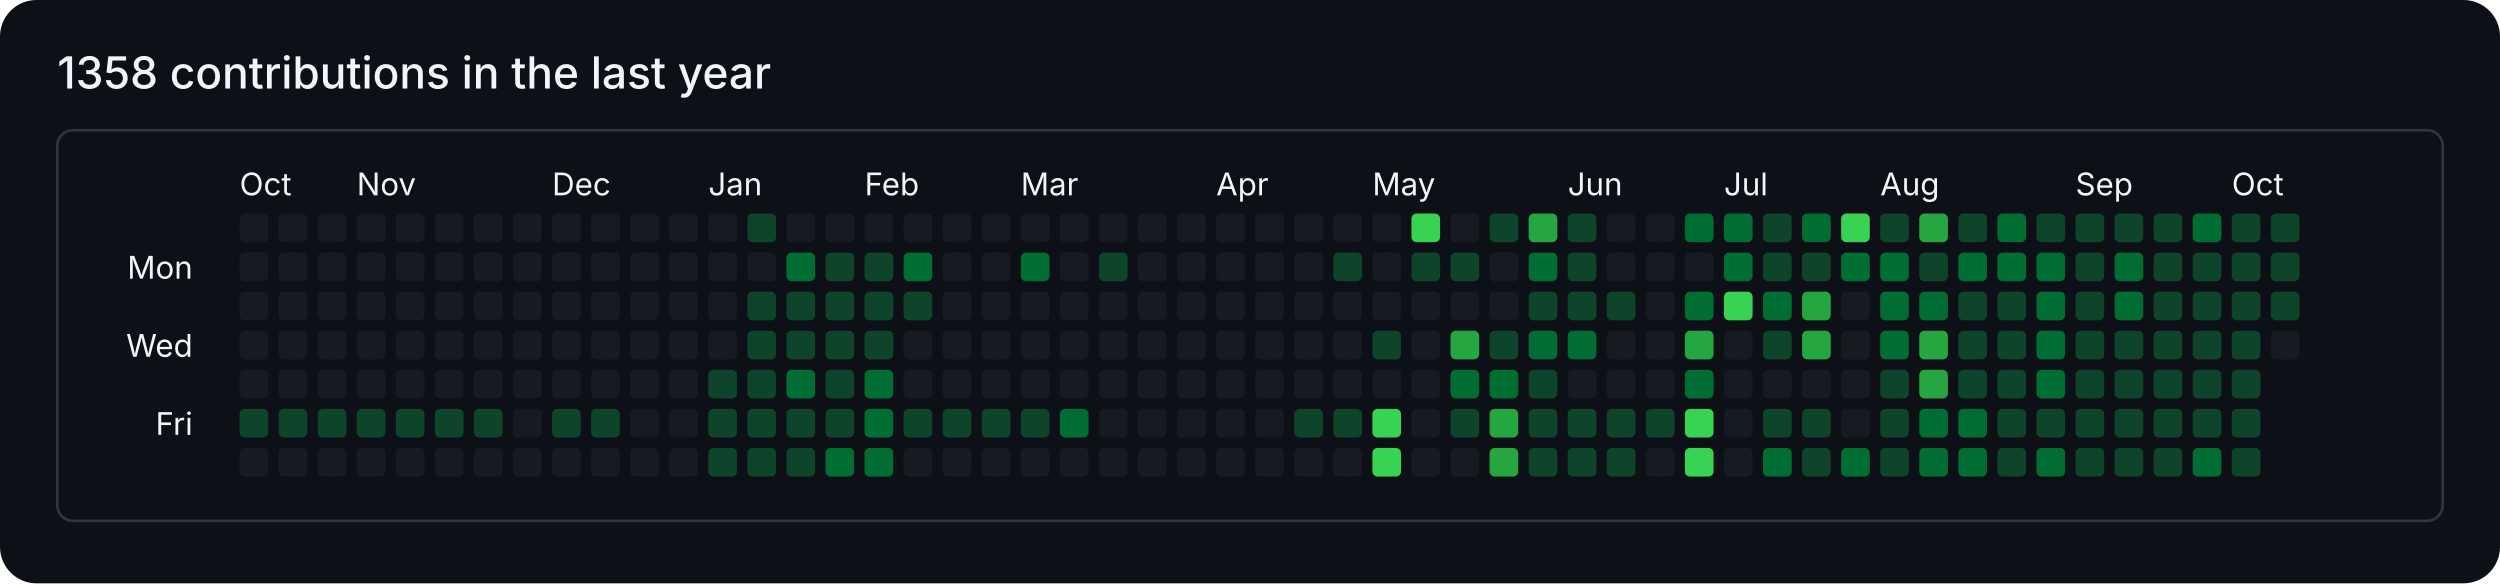
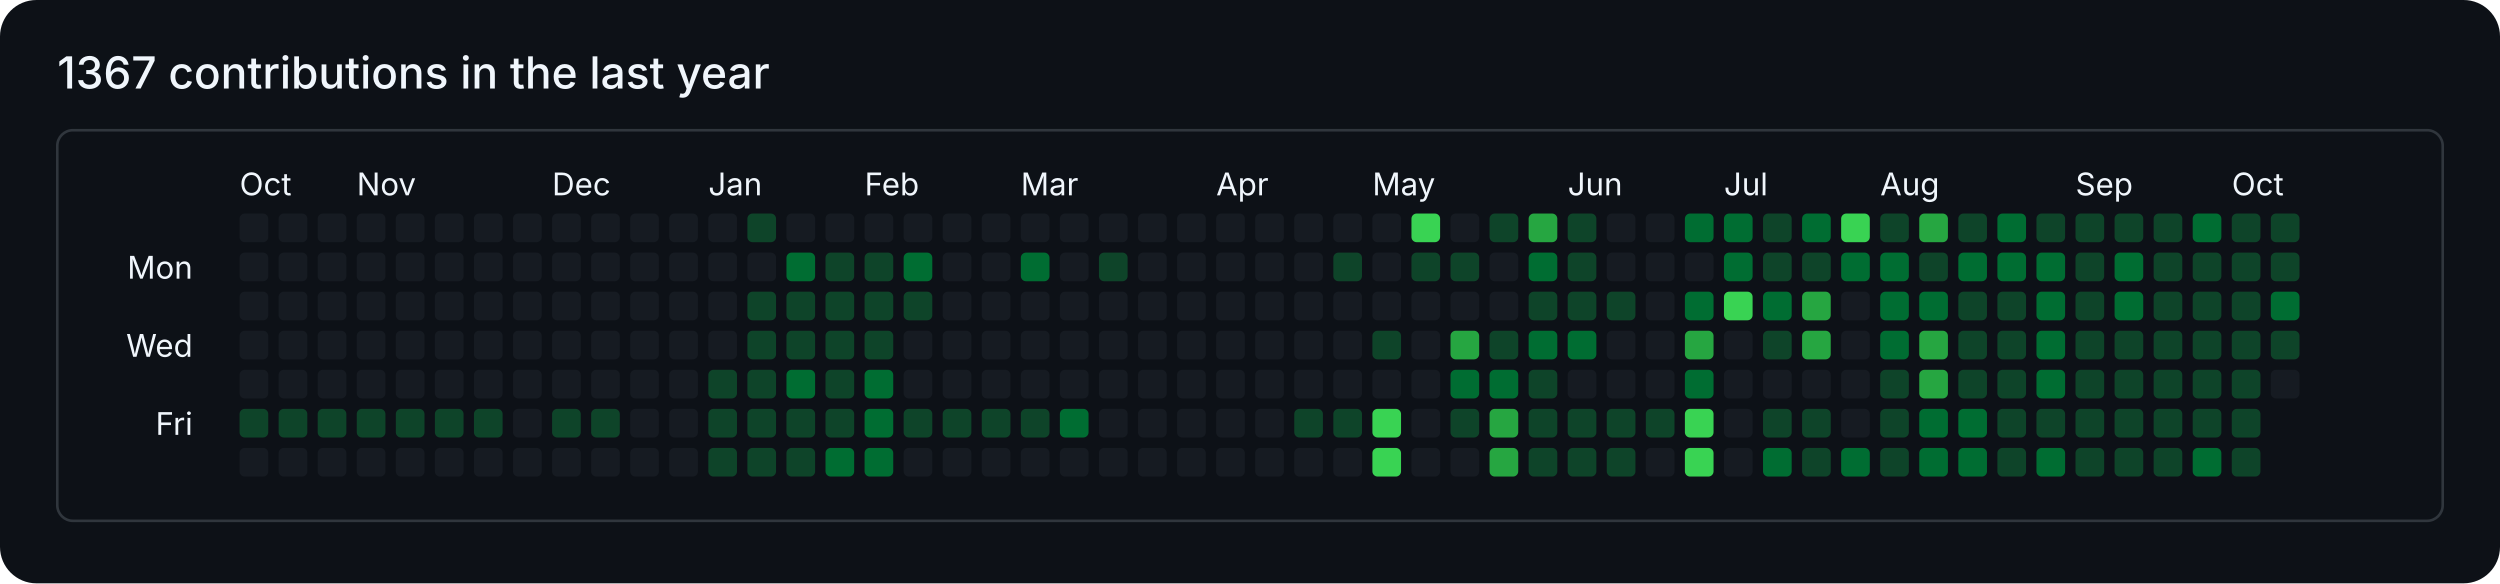
<svg xmlns="http://www.w3.org/2000/svg" width="1200" height="280" viewBox="0 0 960 224" fill="none" role="img" aria-label="AleksZyro GitHub contribution calendar">
  <style>
    .title { font: 500 17px -apple-system, BlinkMacSystemFont, 'Segoe UI', sans-serif; fill: #f0f6fc; }
    .month-label, .weekday-label, .legend, .hint { font: 400 12px -apple-system, BlinkMacSystemFont, 'Segoe UI', sans-serif; fill: #f0f6fc; }
    .hint, .legend-muted { fill: #8b949e; }
    .day-cell { shape-rendering: geometricPrecision; }
  </style>
  <rect width="960" height="224" rx="14" fill="#0d1117" />
-   <text x="22" y="34" class="title">1358 contributions in the last year</text>
+   <text x="22" y="34" class="title">1367 contributions in the last year</text>
  <rect x="22" y="50" width="916" height="150" rx="6" fill="none" stroke="#30363d" />
  <text x="92" y="75" class="month-label">Oct</text>
  <text x="137" y="75" class="month-label">Nov</text>
  <text x="212" y="75" class="month-label">Dec</text>
  <text x="272" y="75" class="month-label">Jan</text>
  <text x="332" y="75" class="month-label">Feb</text>
  <text x="392" y="75" class="month-label">Mar</text>
  <text x="467" y="75" class="month-label">Apr</text>
  <text x="527" y="75" class="month-label">May</text>
  <text x="602" y="75" class="month-label">Jun</text>
  <text x="662" y="75" class="month-label">Jul</text>
  <text x="722" y="75" class="month-label">Aug</text>
  <text x="797" y="75" class="month-label">Sep</text>
  <text x="857" y="75" class="month-label">Oct</text>
  <text x="74" y="107" class="weekday-label" text-anchor="end">Mon</text>
  <text x="74" y="137" class="weekday-label" text-anchor="end">Wed</text>
  <text x="74" y="167" class="weekday-label" text-anchor="end">Fri</text>
  <rect class="day-cell" x="92" y="82" width="11" height="11" rx="2" fill="#161b22" />
  <rect class="day-cell" x="92" y="97" width="11" height="11" rx="2" fill="#161b22" />
  <rect class="day-cell" x="92" y="112" width="11" height="11" rx="2" fill="#161b22" />
  <rect class="day-cell" x="92" y="127" width="11" height="11" rx="2" fill="#161b22" />
  <rect class="day-cell" x="92" y="142" width="11" height="11" rx="2" fill="#161b22" />
  <rect class="day-cell" x="92" y="157" width="11" height="11" rx="2" fill="#0e4429" />
  <rect class="day-cell" x="92" y="172" width="11" height="11" rx="2" fill="#161b22" />
  <rect class="day-cell" x="107" y="82" width="11" height="11" rx="2" fill="#161b22" />
  <rect class="day-cell" x="107" y="97" width="11" height="11" rx="2" fill="#161b22" />
  <rect class="day-cell" x="107" y="112" width="11" height="11" rx="2" fill="#161b22" />
  <rect class="day-cell" x="107" y="127" width="11" height="11" rx="2" fill="#161b22" />
  <rect class="day-cell" x="107" y="142" width="11" height="11" rx="2" fill="#161b22" />
  <rect class="day-cell" x="107" y="157" width="11" height="11" rx="2" fill="#0e4429" />
  <rect class="day-cell" x="107" y="172" width="11" height="11" rx="2" fill="#161b22" />
  <rect class="day-cell" x="122" y="82" width="11" height="11" rx="2" fill="#161b22" />
  <rect class="day-cell" x="122" y="97" width="11" height="11" rx="2" fill="#161b22" />
  <rect class="day-cell" x="122" y="112" width="11" height="11" rx="2" fill="#161b22" />
  <rect class="day-cell" x="122" y="127" width="11" height="11" rx="2" fill="#161b22" />
  <rect class="day-cell" x="122" y="142" width="11" height="11" rx="2" fill="#161b22" />
  <rect class="day-cell" x="122" y="157" width="11" height="11" rx="2" fill="#0e4429" />
  <rect class="day-cell" x="122" y="172" width="11" height="11" rx="2" fill="#161b22" />
  <rect class="day-cell" x="137" y="82" width="11" height="11" rx="2" fill="#161b22" />
  <rect class="day-cell" x="137" y="97" width="11" height="11" rx="2" fill="#161b22" />
  <rect class="day-cell" x="137" y="112" width="11" height="11" rx="2" fill="#161b22" />
  <rect class="day-cell" x="137" y="127" width="11" height="11" rx="2" fill="#161b22" />
  <rect class="day-cell" x="137" y="142" width="11" height="11" rx="2" fill="#161b22" />
  <rect class="day-cell" x="137" y="157" width="11" height="11" rx="2" fill="#0e4429" />
  <rect class="day-cell" x="137" y="172" width="11" height="11" rx="2" fill="#161b22" />
  <rect class="day-cell" x="152" y="82" width="11" height="11" rx="2" fill="#161b22" />
  <rect class="day-cell" x="152" y="97" width="11" height="11" rx="2" fill="#161b22" />
  <rect class="day-cell" x="152" y="112" width="11" height="11" rx="2" fill="#161b22" />
  <rect class="day-cell" x="152" y="127" width="11" height="11" rx="2" fill="#161b22" />
  <rect class="day-cell" x="152" y="142" width="11" height="11" rx="2" fill="#161b22" />
  <rect class="day-cell" x="152" y="157" width="11" height="11" rx="2" fill="#0e4429" />
  <rect class="day-cell" x="152" y="172" width="11" height="11" rx="2" fill="#161b22" />
  <rect class="day-cell" x="167" y="82" width="11" height="11" rx="2" fill="#161b22" />
  <rect class="day-cell" x="167" y="97" width="11" height="11" rx="2" fill="#161b22" />
  <rect class="day-cell" x="167" y="112" width="11" height="11" rx="2" fill="#161b22" />
  <rect class="day-cell" x="167" y="127" width="11" height="11" rx="2" fill="#161b22" />
  <rect class="day-cell" x="167" y="142" width="11" height="11" rx="2" fill="#161b22" />
  <rect class="day-cell" x="167" y="157" width="11" height="11" rx="2" fill="#0e4429" />
  <rect class="day-cell" x="167" y="172" width="11" height="11" rx="2" fill="#161b22" />
  <rect class="day-cell" x="182" y="82" width="11" height="11" rx="2" fill="#161b22" />
  <rect class="day-cell" x="182" y="97" width="11" height="11" rx="2" fill="#161b22" />
  <rect class="day-cell" x="182" y="112" width="11" height="11" rx="2" fill="#161b22" />
  <rect class="day-cell" x="182" y="127" width="11" height="11" rx="2" fill="#161b22" />
  <rect class="day-cell" x="182" y="142" width="11" height="11" rx="2" fill="#161b22" />
  <rect class="day-cell" x="182" y="157" width="11" height="11" rx="2" fill="#0e4429" />
  <rect class="day-cell" x="182" y="172" width="11" height="11" rx="2" fill="#161b22" />
  <rect class="day-cell" x="197" y="82" width="11" height="11" rx="2" fill="#161b22" />
  <rect class="day-cell" x="197" y="97" width="11" height="11" rx="2" fill="#161b22" />
  <rect class="day-cell" x="197" y="112" width="11" height="11" rx="2" fill="#161b22" />
  <rect class="day-cell" x="197" y="127" width="11" height="11" rx="2" fill="#161b22" />
  <rect class="day-cell" x="197" y="142" width="11" height="11" rx="2" fill="#161b22" />
  <rect class="day-cell" x="197" y="157" width="11" height="11" rx="2" fill="#161b22" />
  <rect class="day-cell" x="197" y="172" width="11" height="11" rx="2" fill="#161b22" />
  <rect class="day-cell" x="212" y="82" width="11" height="11" rx="2" fill="#161b22" />
  <rect class="day-cell" x="212" y="97" width="11" height="11" rx="2" fill="#161b22" />
  <rect class="day-cell" x="212" y="112" width="11" height="11" rx="2" fill="#161b22" />
  <rect class="day-cell" x="212" y="127" width="11" height="11" rx="2" fill="#161b22" />
  <rect class="day-cell" x="212" y="142" width="11" height="11" rx="2" fill="#161b22" />
  <rect class="day-cell" x="212" y="157" width="11" height="11" rx="2" fill="#0e4429" />
  <rect class="day-cell" x="212" y="172" width="11" height="11" rx="2" fill="#161b22" />
  <rect class="day-cell" x="227" y="82" width="11" height="11" rx="2" fill="#161b22" />
  <rect class="day-cell" x="227" y="97" width="11" height="11" rx="2" fill="#161b22" />
  <rect class="day-cell" x="227" y="112" width="11" height="11" rx="2" fill="#161b22" />
  <rect class="day-cell" x="227" y="127" width="11" height="11" rx="2" fill="#161b22" />
  <rect class="day-cell" x="227" y="142" width="11" height="11" rx="2" fill="#161b22" />
  <rect class="day-cell" x="227" y="157" width="11" height="11" rx="2" fill="#0e4429" />
  <rect class="day-cell" x="227" y="172" width="11" height="11" rx="2" fill="#161b22" />
  <rect class="day-cell" x="242" y="82" width="11" height="11" rx="2" fill="#161b22" />
  <rect class="day-cell" x="242" y="97" width="11" height="11" rx="2" fill="#161b22" />
  <rect class="day-cell" x="242" y="112" width="11" height="11" rx="2" fill="#161b22" />
  <rect class="day-cell" x="242" y="127" width="11" height="11" rx="2" fill="#161b22" />
  <rect class="day-cell" x="242" y="142" width="11" height="11" rx="2" fill="#161b22" />
  <rect class="day-cell" x="242" y="157" width="11" height="11" rx="2" fill="#161b22" />
  <rect class="day-cell" x="242" y="172" width="11" height="11" rx="2" fill="#161b22" />
  <rect class="day-cell" x="257" y="82" width="11" height="11" rx="2" fill="#161b22" />
  <rect class="day-cell" x="257" y="97" width="11" height="11" rx="2" fill="#161b22" />
  <rect class="day-cell" x="257" y="112" width="11" height="11" rx="2" fill="#161b22" />
  <rect class="day-cell" x="257" y="127" width="11" height="11" rx="2" fill="#161b22" />
  <rect class="day-cell" x="257" y="142" width="11" height="11" rx="2" fill="#161b22" />
  <rect class="day-cell" x="257" y="157" width="11" height="11" rx="2" fill="#161b22" />
  <rect class="day-cell" x="257" y="172" width="11" height="11" rx="2" fill="#161b22" />
  <rect class="day-cell" x="272" y="82" width="11" height="11" rx="2" fill="#161b22" />
  <rect class="day-cell" x="272" y="97" width="11" height="11" rx="2" fill="#161b22" />
  <rect class="day-cell" x="272" y="112" width="11" height="11" rx="2" fill="#161b22" />
  <rect class="day-cell" x="272" y="127" width="11" height="11" rx="2" fill="#161b22" />
  <rect class="day-cell" x="272" y="142" width="11" height="11" rx="2" fill="#0e4429" />
  <rect class="day-cell" x="272" y="157" width="11" height="11" rx="2" fill="#0e4429" />
  <rect class="day-cell" x="272" y="172" width="11" height="11" rx="2" fill="#0e4429" />
  <rect class="day-cell" x="287" y="82" width="11" height="11" rx="2" fill="#0e4429" />
  <rect class="day-cell" x="287" y="97" width="11" height="11" rx="2" fill="#161b22" />
  <rect class="day-cell" x="287" y="112" width="11" height="11" rx="2" fill="#0e4429" />
  <rect class="day-cell" x="287" y="127" width="11" height="11" rx="2" fill="#0e4429" />
  <rect class="day-cell" x="287" y="142" width="11" height="11" rx="2" fill="#0e4429" />
  <rect class="day-cell" x="287" y="157" width="11" height="11" rx="2" fill="#0e4429" />
  <rect class="day-cell" x="287" y="172" width="11" height="11" rx="2" fill="#0e4429" />
  <rect class="day-cell" x="302" y="82" width="11" height="11" rx="2" fill="#161b22" />
  <rect class="day-cell" x="302" y="97" width="11" height="11" rx="2" fill="#006d32" />
  <rect class="day-cell" x="302" y="112" width="11" height="11" rx="2" fill="#0e4429" />
  <rect class="day-cell" x="302" y="127" width="11" height="11" rx="2" fill="#0e4429" />
  <rect class="day-cell" x="302" y="142" width="11" height="11" rx="2" fill="#006d32" />
  <rect class="day-cell" x="302" y="157" width="11" height="11" rx="2" fill="#0e4429" />
  <rect class="day-cell" x="302" y="172" width="11" height="11" rx="2" fill="#0e4429" />
  <rect class="day-cell" x="317" y="82" width="11" height="11" rx="2" fill="#161b22" />
  <rect class="day-cell" x="317" y="97" width="11" height="11" rx="2" fill="#0e4429" />
  <rect class="day-cell" x="317" y="112" width="11" height="11" rx="2" fill="#0e4429" />
  <rect class="day-cell" x="317" y="127" width="11" height="11" rx="2" fill="#0e4429" />
  <rect class="day-cell" x="317" y="142" width="11" height="11" rx="2" fill="#0e4429" />
  <rect class="day-cell" x="317" y="157" width="11" height="11" rx="2" fill="#0e4429" />
  <rect class="day-cell" x="317" y="172" width="11" height="11" rx="2" fill="#006d32" />
  <rect class="day-cell" x="332" y="82" width="11" height="11" rx="2" fill="#161b22" />
  <rect class="day-cell" x="332" y="97" width="11" height="11" rx="2" fill="#0e4429" />
  <rect class="day-cell" x="332" y="112" width="11" height="11" rx="2" fill="#0e4429" />
  <rect class="day-cell" x="332" y="127" width="11" height="11" rx="2" fill="#0e4429" />
  <rect class="day-cell" x="332" y="142" width="11" height="11" rx="2" fill="#006d32" />
  <rect class="day-cell" x="332" y="157" width="11" height="11" rx="2" fill="#006d32" />
  <rect class="day-cell" x="332" y="172" width="11" height="11" rx="2" fill="#006d32" />
  <rect class="day-cell" x="347" y="82" width="11" height="11" rx="2" fill="#161b22" />
  <rect class="day-cell" x="347" y="97" width="11" height="11" rx="2" fill="#006d32" />
  <rect class="day-cell" x="347" y="112" width="11" height="11" rx="2" fill="#0e4429" />
  <rect class="day-cell" x="347" y="127" width="11" height="11" rx="2" fill="#161b22" />
  <rect class="day-cell" x="347" y="142" width="11" height="11" rx="2" fill="#161b22" />
  <rect class="day-cell" x="347" y="157" width="11" height="11" rx="2" fill="#0e4429" />
  <rect class="day-cell" x="347" y="172" width="11" height="11" rx="2" fill="#161b22" />
  <rect class="day-cell" x="362" y="82" width="11" height="11" rx="2" fill="#161b22" />
  <rect class="day-cell" x="362" y="97" width="11" height="11" rx="2" fill="#161b22" />
  <rect class="day-cell" x="362" y="112" width="11" height="11" rx="2" fill="#161b22" />
  <rect class="day-cell" x="362" y="127" width="11" height="11" rx="2" fill="#161b22" />
  <rect class="day-cell" x="362" y="142" width="11" height="11" rx="2" fill="#161b22" />
  <rect class="day-cell" x="362" y="157" width="11" height="11" rx="2" fill="#0e4429" />
  <rect class="day-cell" x="362" y="172" width="11" height="11" rx="2" fill="#161b22" />
  <rect class="day-cell" x="377" y="82" width="11" height="11" rx="2" fill="#161b22" />
  <rect class="day-cell" x="377" y="97" width="11" height="11" rx="2" fill="#161b22" />
  <rect class="day-cell" x="377" y="112" width="11" height="11" rx="2" fill="#161b22" />
  <rect class="day-cell" x="377" y="127" width="11" height="11" rx="2" fill="#161b22" />
  <rect class="day-cell" x="377" y="142" width="11" height="11" rx="2" fill="#161b22" />
  <rect class="day-cell" x="377" y="157" width="11" height="11" rx="2" fill="#0e4429" />
  <rect class="day-cell" x="377" y="172" width="11" height="11" rx="2" fill="#161b22" />
  <rect class="day-cell" x="392" y="82" width="11" height="11" rx="2" fill="#161b22" />
  <rect class="day-cell" x="392" y="97" width="11" height="11" rx="2" fill="#006d32" />
  <rect class="day-cell" x="392" y="112" width="11" height="11" rx="2" fill="#161b22" />
  <rect class="day-cell" x="392" y="127" width="11" height="11" rx="2" fill="#161b22" />
  <rect class="day-cell" x="392" y="142" width="11" height="11" rx="2" fill="#161b22" />
  <rect class="day-cell" x="392" y="157" width="11" height="11" rx="2" fill="#0e4429" />
  <rect class="day-cell" x="392" y="172" width="11" height="11" rx="2" fill="#161b22" />
  <rect class="day-cell" x="407" y="82" width="11" height="11" rx="2" fill="#161b22" />
  <rect class="day-cell" x="407" y="97" width="11" height="11" rx="2" fill="#161b22" />
  <rect class="day-cell" x="407" y="112" width="11" height="11" rx="2" fill="#161b22" />
  <rect class="day-cell" x="407" y="127" width="11" height="11" rx="2" fill="#161b22" />
  <rect class="day-cell" x="407" y="142" width="11" height="11" rx="2" fill="#161b22" />
  <rect class="day-cell" x="407" y="157" width="11" height="11" rx="2" fill="#006d32" />
  <rect class="day-cell" x="407" y="172" width="11" height="11" rx="2" fill="#161b22" />
  <rect class="day-cell" x="422" y="82" width="11" height="11" rx="2" fill="#161b22" />
  <rect class="day-cell" x="422" y="97" width="11" height="11" rx="2" fill="#0e4429" />
  <rect class="day-cell" x="422" y="112" width="11" height="11" rx="2" fill="#161b22" />
  <rect class="day-cell" x="422" y="127" width="11" height="11" rx="2" fill="#161b22" />
  <rect class="day-cell" x="422" y="142" width="11" height="11" rx="2" fill="#161b22" />
  <rect class="day-cell" x="422" y="157" width="11" height="11" rx="2" fill="#161b22" />
  <rect class="day-cell" x="422" y="172" width="11" height="11" rx="2" fill="#161b22" />
  <rect class="day-cell" x="437" y="82" width="11" height="11" rx="2" fill="#161b22" />
  <rect class="day-cell" x="437" y="97" width="11" height="11" rx="2" fill="#161b22" />
  <rect class="day-cell" x="437" y="112" width="11" height="11" rx="2" fill="#161b22" />
  <rect class="day-cell" x="437" y="127" width="11" height="11" rx="2" fill="#161b22" />
  <rect class="day-cell" x="437" y="142" width="11" height="11" rx="2" fill="#161b22" />
  <rect class="day-cell" x="437" y="157" width="11" height="11" rx="2" fill="#161b22" />
  <rect class="day-cell" x="437" y="172" width="11" height="11" rx="2" fill="#161b22" />
  <rect class="day-cell" x="452" y="82" width="11" height="11" rx="2" fill="#161b22" />
  <rect class="day-cell" x="452" y="97" width="11" height="11" rx="2" fill="#161b22" />
  <rect class="day-cell" x="452" y="112" width="11" height="11" rx="2" fill="#161b22" />
  <rect class="day-cell" x="452" y="127" width="11" height="11" rx="2" fill="#161b22" />
  <rect class="day-cell" x="452" y="142" width="11" height="11" rx="2" fill="#161b22" />
  <rect class="day-cell" x="452" y="157" width="11" height="11" rx="2" fill="#161b22" />
  <rect class="day-cell" x="452" y="172" width="11" height="11" rx="2" fill="#161b22" />
  <rect class="day-cell" x="467" y="82" width="11" height="11" rx="2" fill="#161b22" />
  <rect class="day-cell" x="467" y="97" width="11" height="11" rx="2" fill="#161b22" />
  <rect class="day-cell" x="467" y="112" width="11" height="11" rx="2" fill="#161b22" />
  <rect class="day-cell" x="467" y="127" width="11" height="11" rx="2" fill="#161b22" />
  <rect class="day-cell" x="467" y="142" width="11" height="11" rx="2" fill="#161b22" />
  <rect class="day-cell" x="467" y="157" width="11" height="11" rx="2" fill="#161b22" />
  <rect class="day-cell" x="467" y="172" width="11" height="11" rx="2" fill="#161b22" />
  <rect class="day-cell" x="482" y="82" width="11" height="11" rx="2" fill="#161b22" />
  <rect class="day-cell" x="482" y="97" width="11" height="11" rx="2" fill="#161b22" />
  <rect class="day-cell" x="482" y="112" width="11" height="11" rx="2" fill="#161b22" />
  <rect class="day-cell" x="482" y="127" width="11" height="11" rx="2" fill="#161b22" />
  <rect class="day-cell" x="482" y="142" width="11" height="11" rx="2" fill="#161b22" />
  <rect class="day-cell" x="482" y="157" width="11" height="11" rx="2" fill="#161b22" />
  <rect class="day-cell" x="482" y="172" width="11" height="11" rx="2" fill="#161b22" />
  <rect class="day-cell" x="497" y="82" width="11" height="11" rx="2" fill="#161b22" />
  <rect class="day-cell" x="497" y="97" width="11" height="11" rx="2" fill="#161b22" />
  <rect class="day-cell" x="497" y="112" width="11" height="11" rx="2" fill="#161b22" />
  <rect class="day-cell" x="497" y="127" width="11" height="11" rx="2" fill="#161b22" />
  <rect class="day-cell" x="497" y="142" width="11" height="11" rx="2" fill="#161b22" />
  <rect class="day-cell" x="497" y="157" width="11" height="11" rx="2" fill="#0e4429" />
  <rect class="day-cell" x="497" y="172" width="11" height="11" rx="2" fill="#161b22" />
  <rect class="day-cell" x="512" y="82" width="11" height="11" rx="2" fill="#161b22" />
  <rect class="day-cell" x="512" y="97" width="11" height="11" rx="2" fill="#0e4429" />
  <rect class="day-cell" x="512" y="112" width="11" height="11" rx="2" fill="#161b22" />
  <rect class="day-cell" x="512" y="127" width="11" height="11" rx="2" fill="#161b22" />
  <rect class="day-cell" x="512" y="142" width="11" height="11" rx="2" fill="#161b22" />
  <rect class="day-cell" x="512" y="157" width="11" height="11" rx="2" fill="#0e4429" />
  <rect class="day-cell" x="512" y="172" width="11" height="11" rx="2" fill="#161b22" />
  <rect class="day-cell" x="527" y="82" width="11" height="11" rx="2" fill="#161b22" />
  <rect class="day-cell" x="527" y="97" width="11" height="11" rx="2" fill="#161b22" />
  <rect class="day-cell" x="527" y="112" width="11" height="11" rx="2" fill="#161b22" />
  <rect class="day-cell" x="527" y="127" width="11" height="11" rx="2" fill="#0e4429" />
  <rect class="day-cell" x="527" y="142" width="11" height="11" rx="2" fill="#161b22" />
  <rect class="day-cell" x="527" y="157" width="11" height="11" rx="2" fill="#39d353" />
  <rect class="day-cell" x="527" y="172" width="11" height="11" rx="2" fill="#39d353" />
  <rect class="day-cell" x="542" y="82" width="11" height="11" rx="2" fill="#39d353" />
  <rect class="day-cell" x="542" y="97" width="11" height="11" rx="2" fill="#0e4429" />
  <rect class="day-cell" x="542" y="112" width="11" height="11" rx="2" fill="#161b22" />
  <rect class="day-cell" x="542" y="127" width="11" height="11" rx="2" fill="#161b22" />
  <rect class="day-cell" x="542" y="142" width="11" height="11" rx="2" fill="#161b22" />
  <rect class="day-cell" x="542" y="157" width="11" height="11" rx="2" fill="#161b22" />
  <rect class="day-cell" x="542" y="172" width="11" height="11" rx="2" fill="#161b22" />
  <rect class="day-cell" x="557" y="82" width="11" height="11" rx="2" fill="#161b22" />
  <rect class="day-cell" x="557" y="97" width="11" height="11" rx="2" fill="#0e4429" />
  <rect class="day-cell" x="557" y="112" width="11" height="11" rx="2" fill="#161b22" />
  <rect class="day-cell" x="557" y="127" width="11" height="11" rx="2" fill="#26a641" />
  <rect class="day-cell" x="557" y="142" width="11" height="11" rx="2" fill="#006d32" />
  <rect class="day-cell" x="557" y="157" width="11" height="11" rx="2" fill="#0e4429" />
  <rect class="day-cell" x="557" y="172" width="11" height="11" rx="2" fill="#161b22" />
  <rect class="day-cell" x="572" y="82" width="11" height="11" rx="2" fill="#0e4429" />
  <rect class="day-cell" x="572" y="97" width="11" height="11" rx="2" fill="#161b22" />
  <rect class="day-cell" x="572" y="112" width="11" height="11" rx="2" fill="#161b22" />
  <rect class="day-cell" x="572" y="127" width="11" height="11" rx="2" fill="#0e4429" />
  <rect class="day-cell" x="572" y="142" width="11" height="11" rx="2" fill="#006d32" />
  <rect class="day-cell" x="572" y="157" width="11" height="11" rx="2" fill="#26a641" />
  <rect class="day-cell" x="572" y="172" width="11" height="11" rx="2" fill="#26a641" />
  <rect class="day-cell" x="587" y="82" width="11" height="11" rx="2" fill="#26a641" />
  <rect class="day-cell" x="587" y="97" width="11" height="11" rx="2" fill="#006d32" />
  <rect class="day-cell" x="587" y="112" width="11" height="11" rx="2" fill="#0e4429" />
  <rect class="day-cell" x="587" y="127" width="11" height="11" rx="2" fill="#006d32" />
  <rect class="day-cell" x="587" y="142" width="11" height="11" rx="2" fill="#0e4429" />
  <rect class="day-cell" x="587" y="157" width="11" height="11" rx="2" fill="#0e4429" />
  <rect class="day-cell" x="587" y="172" width="11" height="11" rx="2" fill="#0e4429" />
  <rect class="day-cell" x="602" y="82" width="11" height="11" rx="2" fill="#0e4429" />
  <rect class="day-cell" x="602" y="97" width="11" height="11" rx="2" fill="#0e4429" />
  <rect class="day-cell" x="602" y="112" width="11" height="11" rx="2" fill="#0e4429" />
  <rect class="day-cell" x="602" y="127" width="11" height="11" rx="2" fill="#006d32" />
  <rect class="day-cell" x="602" y="142" width="11" height="11" rx="2" fill="#161b22" />
  <rect class="day-cell" x="602" y="157" width="11" height="11" rx="2" fill="#0e4429" />
  <rect class="day-cell" x="602" y="172" width="11" height="11" rx="2" fill="#0e4429" />
  <rect class="day-cell" x="617" y="82" width="11" height="11" rx="2" fill="#161b22" />
  <rect class="day-cell" x="617" y="97" width="11" height="11" rx="2" fill="#161b22" />
  <rect class="day-cell" x="617" y="112" width="11" height="11" rx="2" fill="#0e4429" />
  <rect class="day-cell" x="617" y="127" width="11" height="11" rx="2" fill="#161b22" />
  <rect class="day-cell" x="617" y="142" width="11" height="11" rx="2" fill="#161b22" />
  <rect class="day-cell" x="617" y="157" width="11" height="11" rx="2" fill="#0e4429" />
  <rect class="day-cell" x="617" y="172" width="11" height="11" rx="2" fill="#0e4429" />
  <rect class="day-cell" x="632" y="82" width="11" height="11" rx="2" fill="#161b22" />
  <rect class="day-cell" x="632" y="97" width="11" height="11" rx="2" fill="#161b22" />
  <rect class="day-cell" x="632" y="112" width="11" height="11" rx="2" fill="#161b22" />
  <rect class="day-cell" x="632" y="127" width="11" height="11" rx="2" fill="#161b22" />
  <rect class="day-cell" x="632" y="142" width="11" height="11" rx="2" fill="#161b22" />
  <rect class="day-cell" x="632" y="157" width="11" height="11" rx="2" fill="#0e4429" />
  <rect class="day-cell" x="632" y="172" width="11" height="11" rx="2" fill="#161b22" />
  <rect class="day-cell" x="647" y="82" width="11" height="11" rx="2" fill="#006d32" />
  <rect class="day-cell" x="647" y="97" width="11" height="11" rx="2" fill="#161b22" />
  <rect class="day-cell" x="647" y="112" width="11" height="11" rx="2" fill="#006d32" />
  <rect class="day-cell" x="647" y="127" width="11" height="11" rx="2" fill="#26a641" />
  <rect class="day-cell" x="647" y="142" width="11" height="11" rx="2" fill="#006d32" />
  <rect class="day-cell" x="647" y="157" width="11" height="11" rx="2" fill="#39d353" />
  <rect class="day-cell" x="647" y="172" width="11" height="11" rx="2" fill="#39d353" />
  <rect class="day-cell" x="662" y="82" width="11" height="11" rx="2" fill="#006d32" />
  <rect class="day-cell" x="662" y="97" width="11" height="11" rx="2" fill="#006d32" />
  <rect class="day-cell" x="662" y="112" width="11" height="11" rx="2" fill="#39d353" />
  <rect class="day-cell" x="662" y="127" width="11" height="11" rx="2" fill="#161b22" />
  <rect class="day-cell" x="662" y="142" width="11" height="11" rx="2" fill="#161b22" />
  <rect class="day-cell" x="662" y="157" width="11" height="11" rx="2" fill="#161b22" />
  <rect class="day-cell" x="662" y="172" width="11" height="11" rx="2" fill="#161b22" />
  <rect class="day-cell" x="677" y="82" width="11" height="11" rx="2" fill="#0e4429" />
  <rect class="day-cell" x="677" y="97" width="11" height="11" rx="2" fill="#0e4429" />
  <rect class="day-cell" x="677" y="112" width="11" height="11" rx="2" fill="#006d32" />
  <rect class="day-cell" x="677" y="127" width="11" height="11" rx="2" fill="#0e4429" />
  <rect class="day-cell" x="677" y="142" width="11" height="11" rx="2" fill="#161b22" />
  <rect class="day-cell" x="677" y="157" width="11" height="11" rx="2" fill="#0e4429" />
  <rect class="day-cell" x="677" y="172" width="11" height="11" rx="2" fill="#006d32" />
  <rect class="day-cell" x="692" y="82" width="11" height="11" rx="2" fill="#006d32" />
  <rect class="day-cell" x="692" y="97" width="11" height="11" rx="2" fill="#0e4429" />
  <rect class="day-cell" x="692" y="112" width="11" height="11" rx="2" fill="#26a641" />
  <rect class="day-cell" x="692" y="127" width="11" height="11" rx="2" fill="#26a641" />
  <rect class="day-cell" x="692" y="142" width="11" height="11" rx="2" fill="#161b22" />
  <rect class="day-cell" x="692" y="157" width="11" height="11" rx="2" fill="#0e4429" />
  <rect class="day-cell" x="692" y="172" width="11" height="11" rx="2" fill="#0e4429" />
  <rect class="day-cell" x="707" y="82" width="11" height="11" rx="2" fill="#39d353" />
  <rect class="day-cell" x="707" y="97" width="11" height="11" rx="2" fill="#006d32" />
  <rect class="day-cell" x="707" y="112" width="11" height="11" rx="2" fill="#161b22" />
  <rect class="day-cell" x="707" y="127" width="11" height="11" rx="2" fill="#161b22" />
  <rect class="day-cell" x="707" y="142" width="11" height="11" rx="2" fill="#161b22" />
  <rect class="day-cell" x="707" y="157" width="11" height="11" rx="2" fill="#161b22" />
  <rect class="day-cell" x="707" y="172" width="11" height="11" rx="2" fill="#006d32" />
  <rect class="day-cell" x="722" y="82" width="11" height="11" rx="2" fill="#0e4429" />
  <rect class="day-cell" x="722" y="97" width="11" height="11" rx="2" fill="#006d32" />
  <rect class="day-cell" x="722" y="112" width="11" height="11" rx="2" fill="#006d32" />
  <rect class="day-cell" x="722" y="127" width="11" height="11" rx="2" fill="#006d32" />
  <rect class="day-cell" x="722" y="142" width="11" height="11" rx="2" fill="#0e4429" />
  <rect class="day-cell" x="722" y="157" width="11" height="11" rx="2" fill="#0e4429" />
  <rect class="day-cell" x="722" y="172" width="11" height="11" rx="2" fill="#0e4429" />
  <rect class="day-cell" x="737" y="82" width="11" height="11" rx="2" fill="#26a641" />
  <rect class="day-cell" x="737" y="97" width="11" height="11" rx="2" fill="#0e4429" />
  <rect class="day-cell" x="737" y="112" width="11" height="11" rx="2" fill="#006d32" />
  <rect class="day-cell" x="737" y="127" width="11" height="11" rx="2" fill="#26a641" />
  <rect class="day-cell" x="737" y="142" width="11" height="11" rx="2" fill="#26a641" />
  <rect class="day-cell" x="737" y="157" width="11" height="11" rx="2" fill="#006d32" />
  <rect class="day-cell" x="737" y="172" width="11" height="11" rx="2" fill="#006d32" />
  <rect class="day-cell" x="752" y="82" width="11" height="11" rx="2" fill="#0e4429" />
  <rect class="day-cell" x="752" y="97" width="11" height="11" rx="2" fill="#006d32" />
  <rect class="day-cell" x="752" y="112" width="11" height="11" rx="2" fill="#0e4429" />
  <rect class="day-cell" x="752" y="127" width="11" height="11" rx="2" fill="#0e4429" />
  <rect class="day-cell" x="752" y="142" width="11" height="11" rx="2" fill="#0e4429" />
  <rect class="day-cell" x="752" y="157" width="11" height="11" rx="2" fill="#006d32" />
  <rect class="day-cell" x="752" y="172" width="11" height="11" rx="2" fill="#006d32" />
  <rect class="day-cell" x="767" y="82" width="11" height="11" rx="2" fill="#006d32" />
  <rect class="day-cell" x="767" y="97" width="11" height="11" rx="2" fill="#006d32" />
  <rect class="day-cell" x="767" y="112" width="11" height="11" rx="2" fill="#0e4429" />
  <rect class="day-cell" x="767" y="127" width="11" height="11" rx="2" fill="#0e4429" />
  <rect class="day-cell" x="767" y="142" width="11" height="11" rx="2" fill="#0e4429" />
  <rect class="day-cell" x="767" y="157" width="11" height="11" rx="2" fill="#0e4429" />
  <rect class="day-cell" x="767" y="172" width="11" height="11" rx="2" fill="#0e4429" />
  <rect class="day-cell" x="782" y="82" width="11" height="11" rx="2" fill="#0e4429" />
  <rect class="day-cell" x="782" y="97" width="11" height="11" rx="2" fill="#006d32" />
  <rect class="day-cell" x="782" y="112" width="11" height="11" rx="2" fill="#006d32" />
  <rect class="day-cell" x="782" y="127" width="11" height="11" rx="2" fill="#006d32" />
  <rect class="day-cell" x="782" y="142" width="11" height="11" rx="2" fill="#006d32" />
  <rect class="day-cell" x="782" y="157" width="11" height="11" rx="2" fill="#0e4429" />
  <rect class="day-cell" x="782" y="172" width="11" height="11" rx="2" fill="#006d32" />
  <rect class="day-cell" x="797" y="82" width="11" height="11" rx="2" fill="#0e4429" />
  <rect class="day-cell" x="797" y="97" width="11" height="11" rx="2" fill="#0e4429" />
  <rect class="day-cell" x="797" y="112" width="11" height="11" rx="2" fill="#0e4429" />
  <rect class="day-cell" x="797" y="127" width="11" height="11" rx="2" fill="#0e4429" />
  <rect class="day-cell" x="797" y="142" width="11" height="11" rx="2" fill="#0e4429" />
  <rect class="day-cell" x="797" y="157" width="11" height="11" rx="2" fill="#0e4429" />
  <rect class="day-cell" x="797" y="172" width="11" height="11" rx="2" fill="#0e4429" />
  <rect class="day-cell" x="812" y="82" width="11" height="11" rx="2" fill="#0e4429" />
  <rect class="day-cell" x="812" y="97" width="11" height="11" rx="2" fill="#006d32" />
  <rect class="day-cell" x="812" y="112" width="11" height="11" rx="2" fill="#006d32" />
  <rect class="day-cell" x="812" y="127" width="11" height="11" rx="2" fill="#0e4429" />
  <rect class="day-cell" x="812" y="142" width="11" height="11" rx="2" fill="#0e4429" />
  <rect class="day-cell" x="812" y="157" width="11" height="11" rx="2" fill="#0e4429" />
  <rect class="day-cell" x="812" y="172" width="11" height="11" rx="2" fill="#0e4429" />
  <rect class="day-cell" x="827" y="82" width="11" height="11" rx="2" fill="#0e4429" />
  <rect class="day-cell" x="827" y="97" width="11" height="11" rx="2" fill="#0e4429" />
  <rect class="day-cell" x="827" y="112" width="11" height="11" rx="2" fill="#0e4429" />
  <rect class="day-cell" x="827" y="127" width="11" height="11" rx="2" fill="#0e4429" />
  <rect class="day-cell" x="827" y="142" width="11" height="11" rx="2" fill="#0e4429" />
  <rect class="day-cell" x="827" y="157" width="11" height="11" rx="2" fill="#0e4429" />
  <rect class="day-cell" x="827" y="172" width="11" height="11" rx="2" fill="#0e4429" />
  <rect class="day-cell" x="842" y="82" width="11" height="11" rx="2" fill="#006d32" />
  <rect class="day-cell" x="842" y="97" width="11" height="11" rx="2" fill="#0e4429" />
  <rect class="day-cell" x="842" y="112" width="11" height="11" rx="2" fill="#0e4429" />
  <rect class="day-cell" x="842" y="127" width="11" height="11" rx="2" fill="#0e4429" />
  <rect class="day-cell" x="842" y="142" width="11" height="11" rx="2" fill="#0e4429" />
  <rect class="day-cell" x="842" y="157" width="11" height="11" rx="2" fill="#0e4429" />
  <rect class="day-cell" x="842" y="172" width="11" height="11" rx="2" fill="#006d32" />
  <rect class="day-cell" x="857" y="82" width="11" height="11" rx="2" fill="#0e4429" />
  <rect class="day-cell" x="857" y="97" width="11" height="11" rx="2" fill="#0e4429" />
  <rect class="day-cell" x="857" y="112" width="11" height="11" rx="2" fill="#0e4429" />
  <rect class="day-cell" x="857" y="127" width="11" height="11" rx="2" fill="#0e4429" />
  <rect class="day-cell" x="857" y="142" width="11" height="11" rx="2" fill="#0e4429" />
  <rect class="day-cell" x="857" y="157" width="11" height="11" rx="2" fill="#0e4429" />
  <rect class="day-cell" x="857" y="172" width="11" height="11" rx="2" fill="#0e4429" />
  <rect class="day-cell" x="872" y="82" width="11" height="11" rx="2" fill="#0e4429" />
  <rect class="day-cell" x="872" y="97" width="11" height="11" rx="2" fill="#0e4429" />
-   <rect class="day-cell" x="872" y="112" width="11" height="11" rx="2" fill="#0e4429" />
-   <rect class="day-cell" x="872" y="127" width="11" height="11" rx="2" fill="#161b22" />
+   <rect class="day-cell" x="872" y="112" width="11" height="11" rx="2" fill="#006d32" />
+   <rect class="day-cell" x="872" y="127" width="11" height="11" rx="2" fill="#0e4429" />
+   <rect class="day-cell" x="872" y="142" width="11" height="11" rx="2" fill="#161b22" />
</svg>
